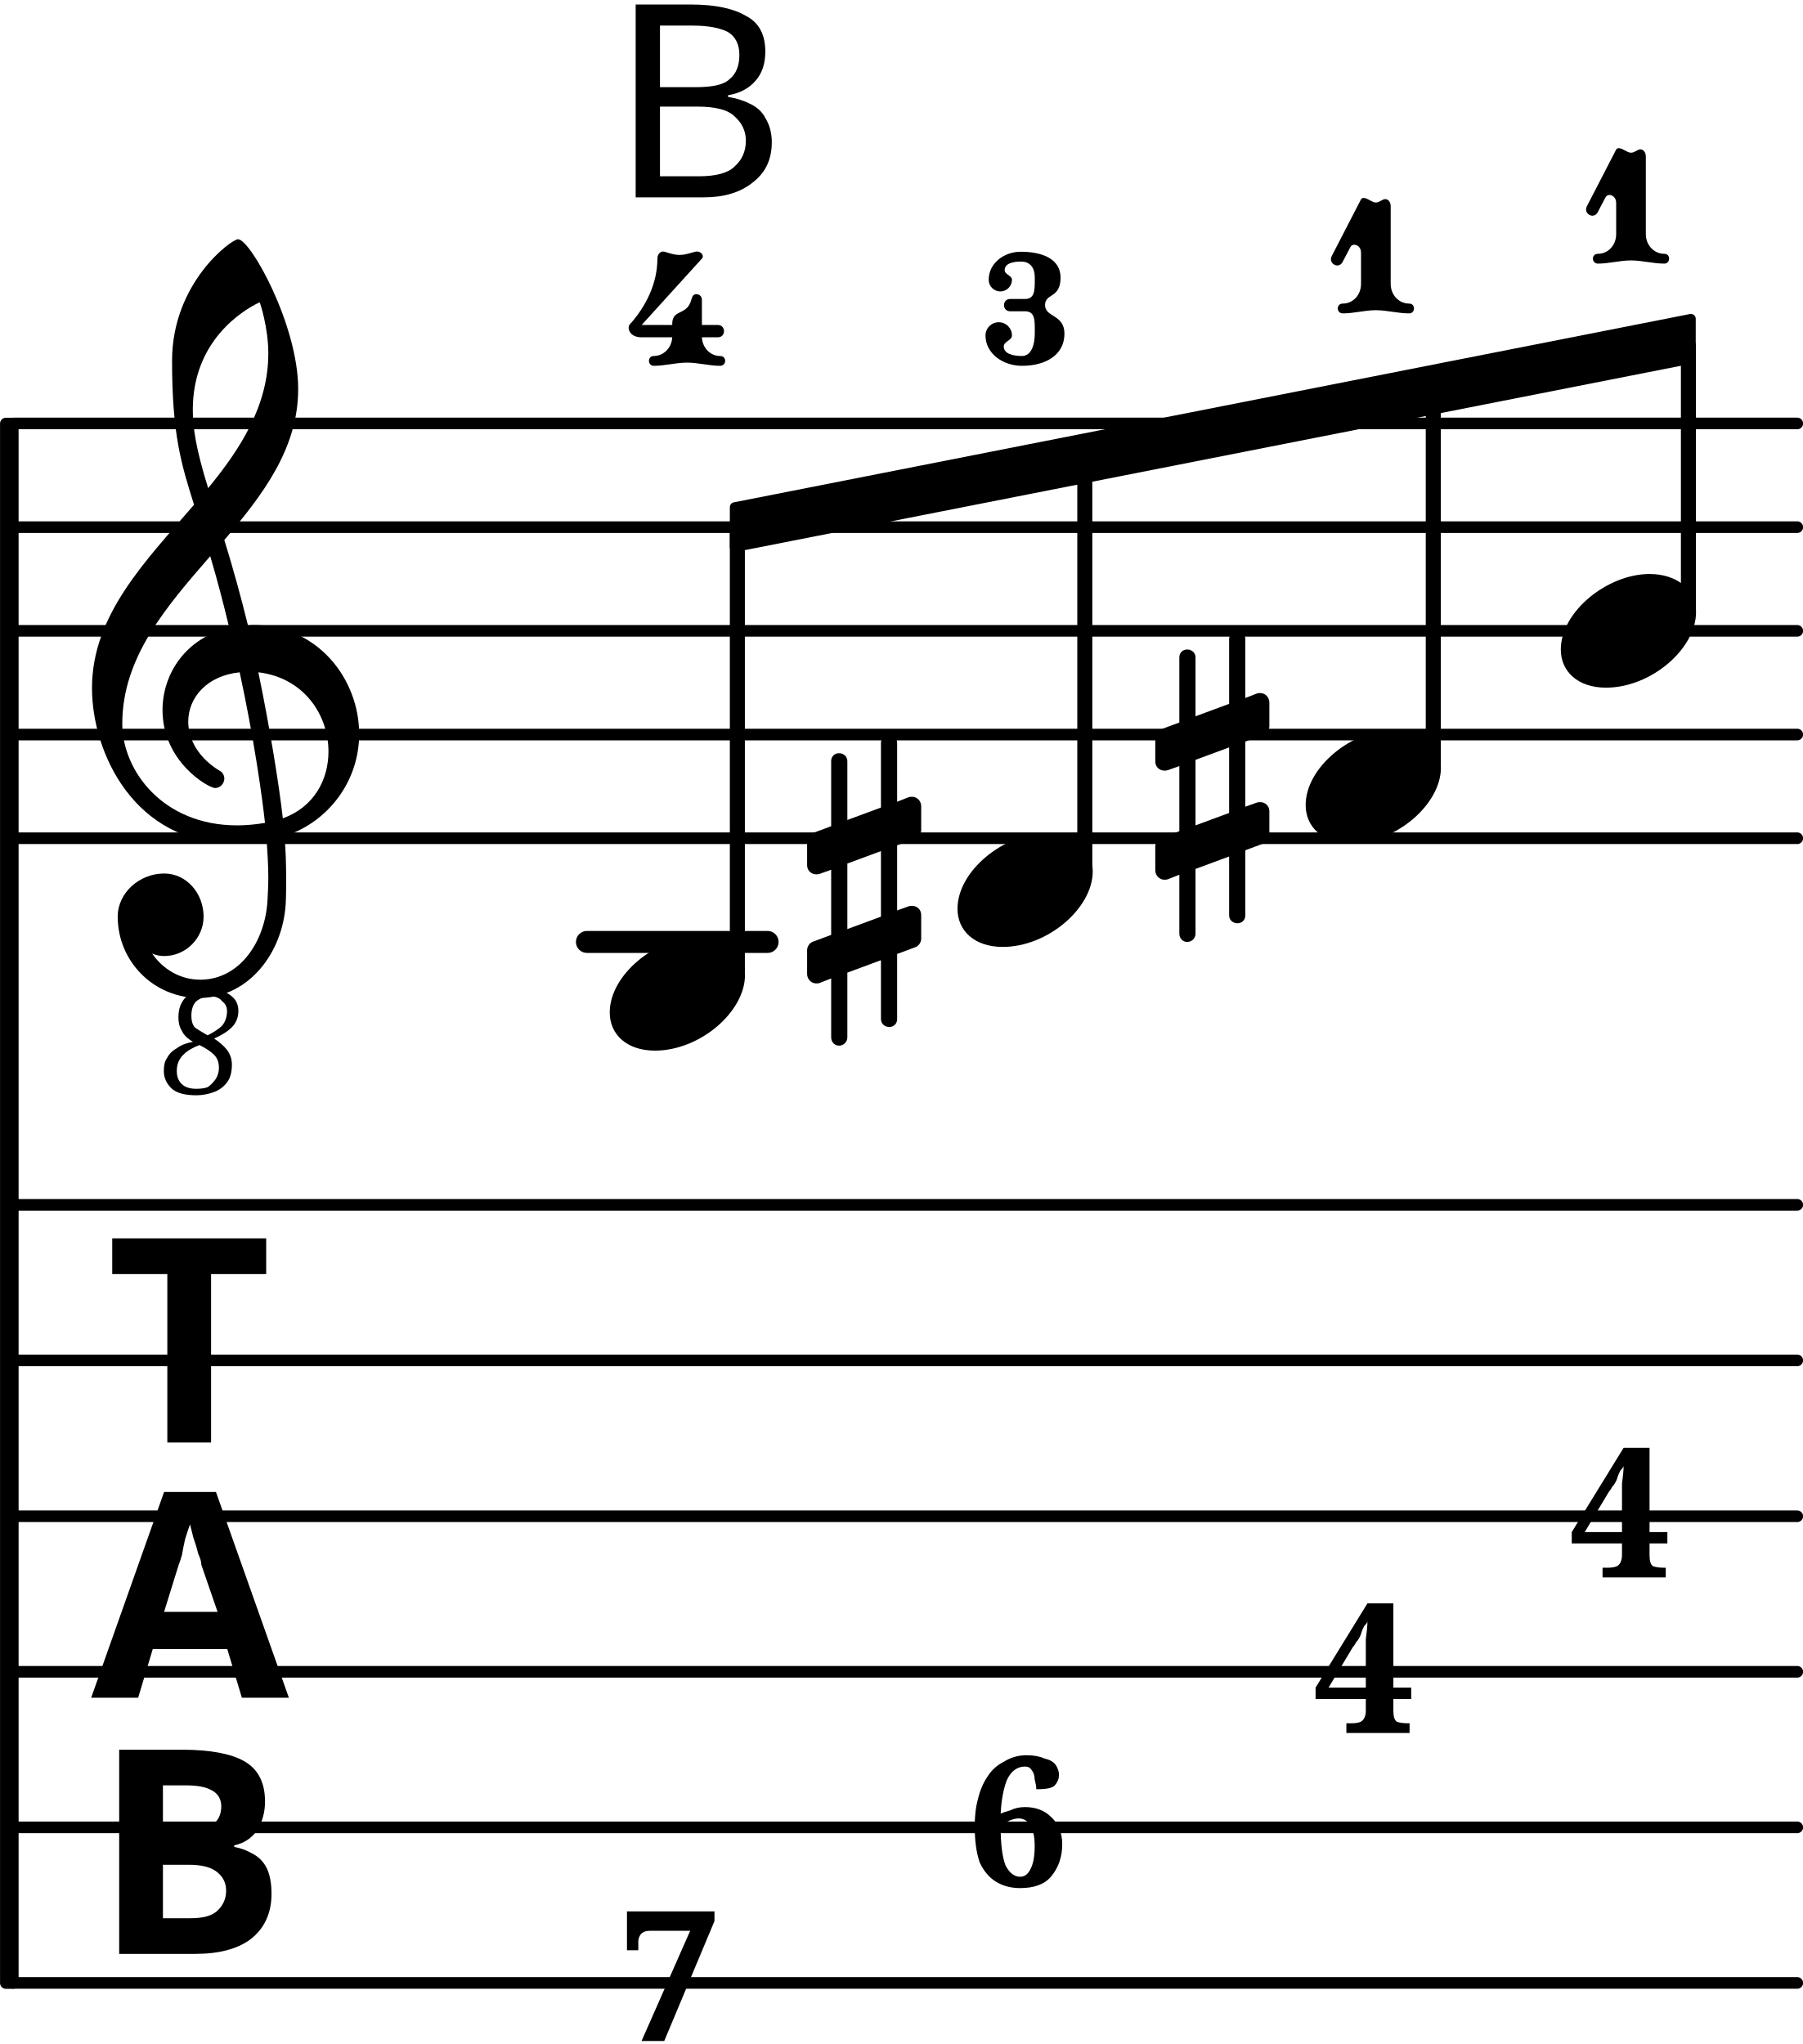
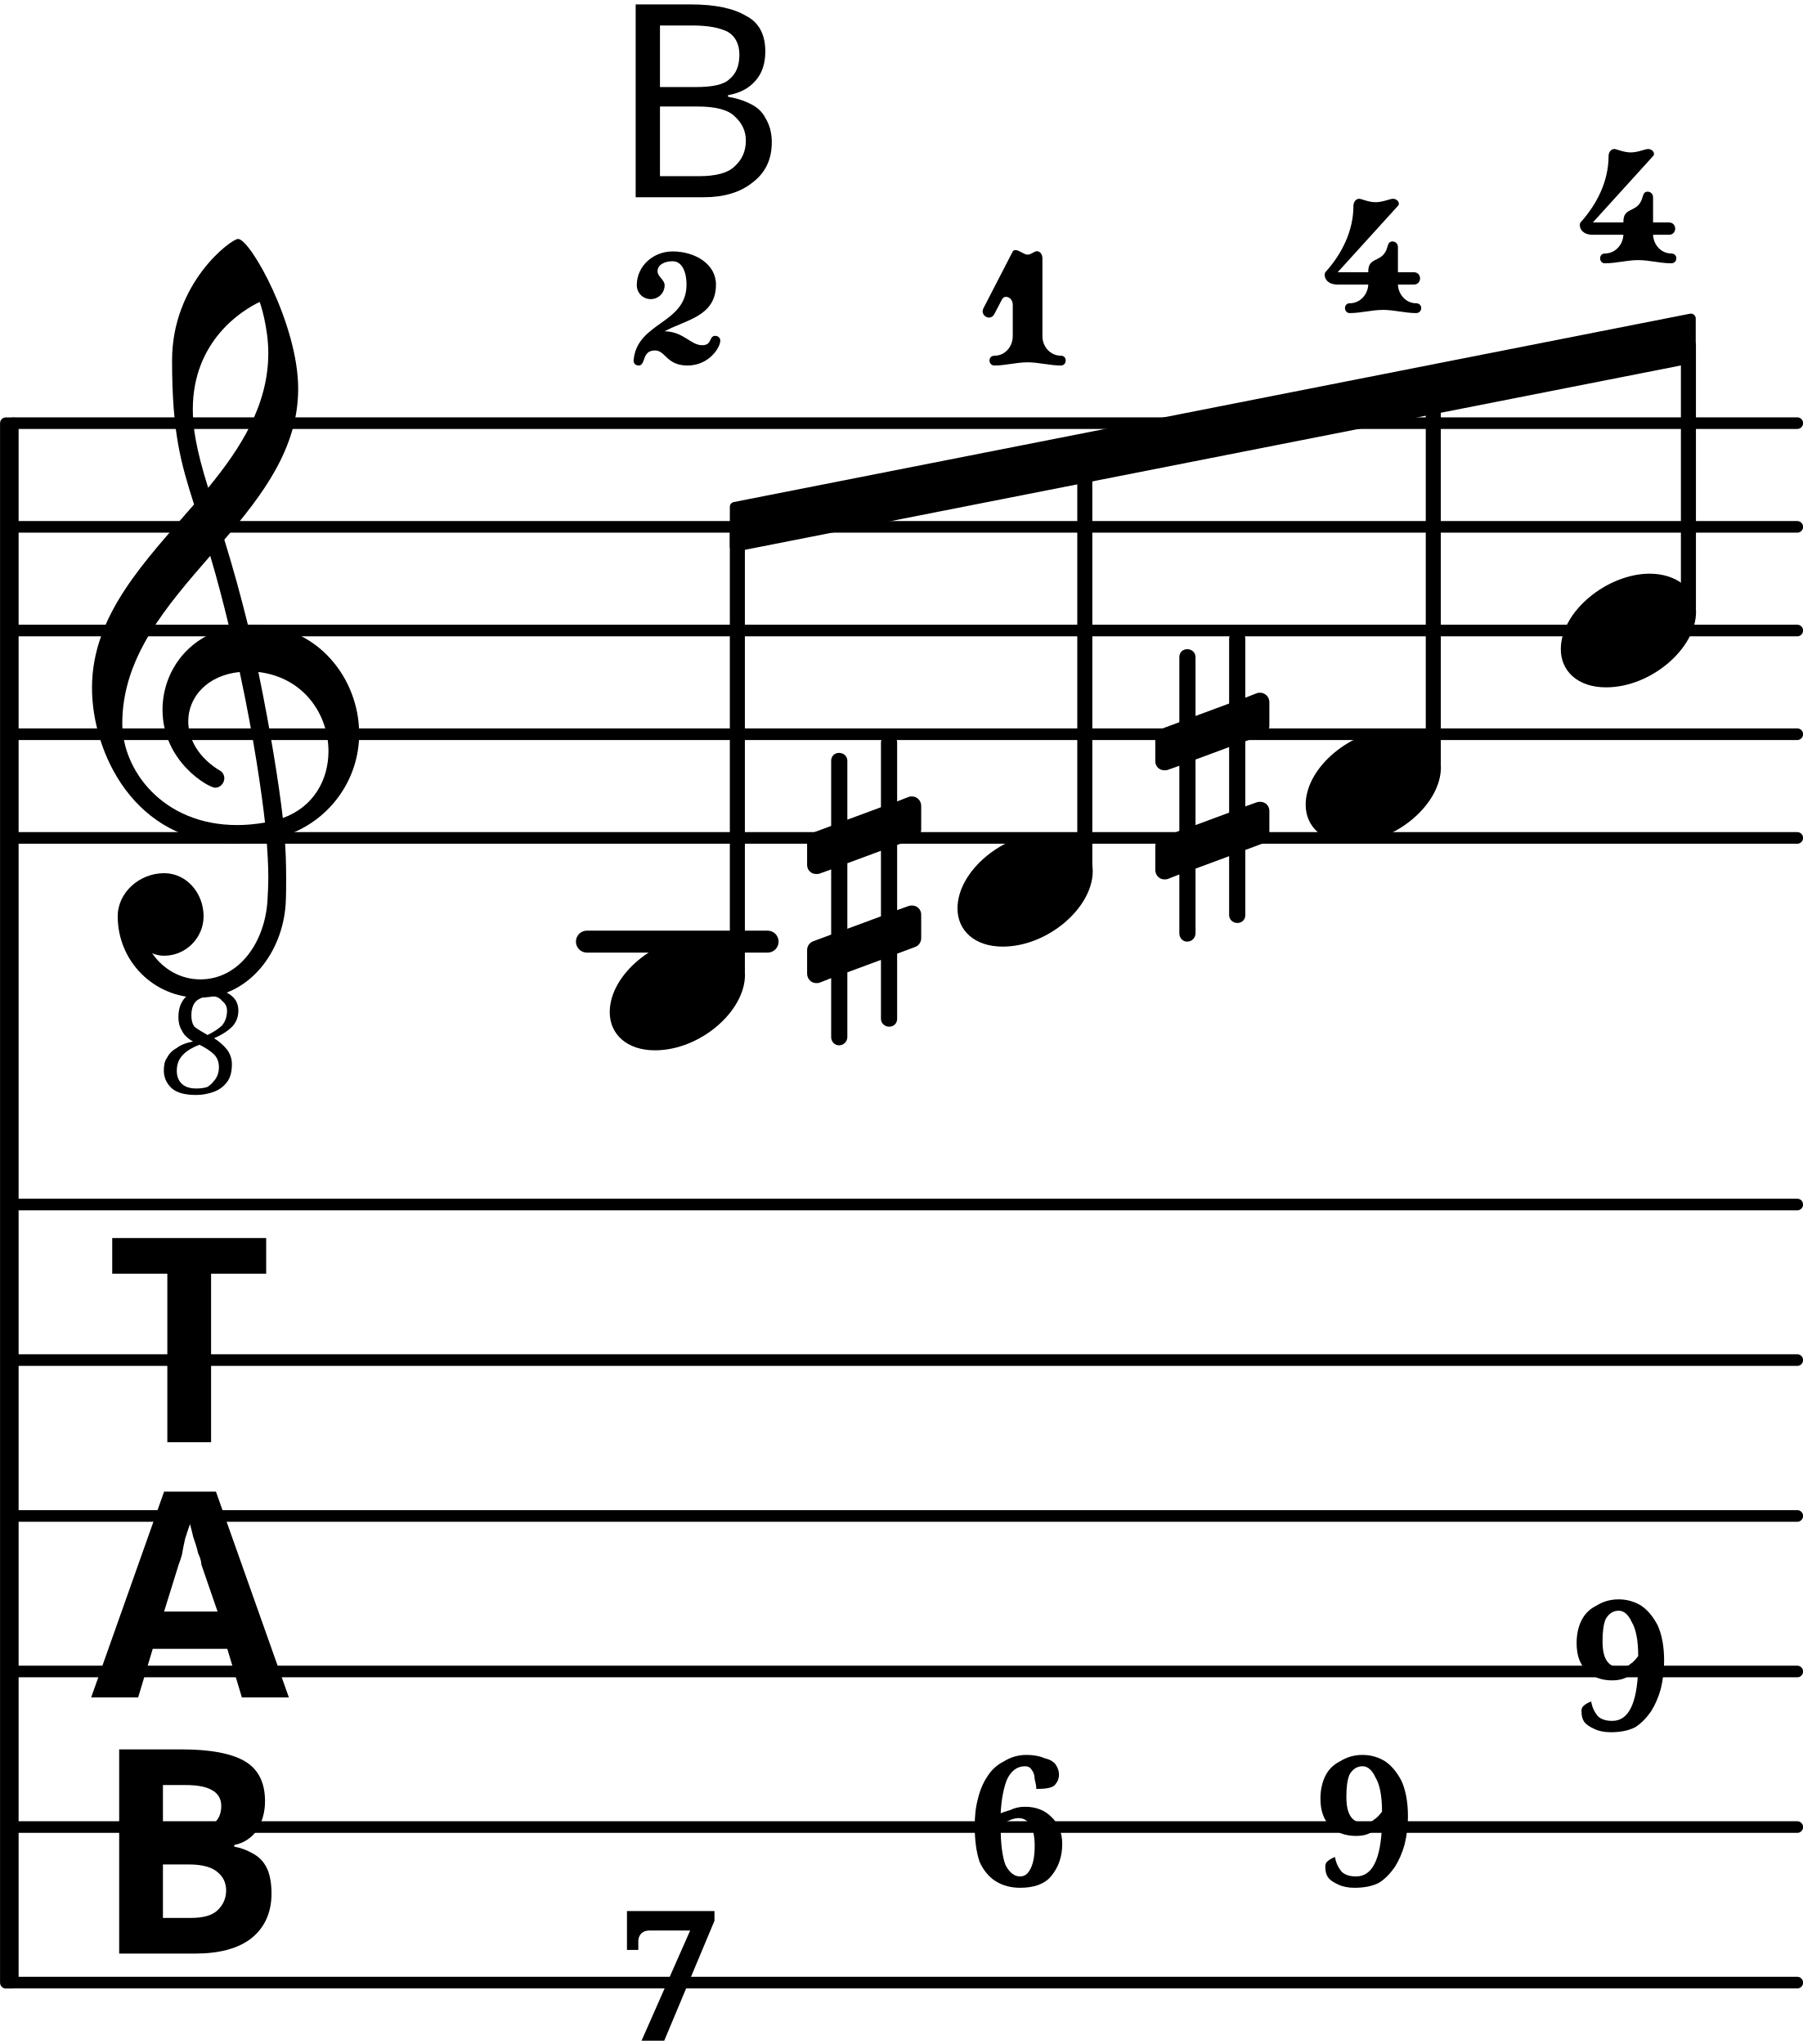
- <svg xmlns="http://www.w3.org/2000/svg" preserveAspectRatio="xMidYMid meet" viewBox="-0.079 -4.181 17.38 19.71">
+ <svg xmlns="http://www.w3.org/2000/svg" preserveAspectRatio="xMidYMid meet" viewBox="-0.079 -4.178 17.38 19.71">
  <g transform="translate(0, 4.902)">
    <rect x="5.474" y="-0.106" width="1.954" height="0.212" ry="0.106" fill="currentColor" />
  </g>
  <g transform="translate(0, 3.902)">
    <line stroke-linejoin="round" stroke-linecap="round" stroke-width="0.112" stroke="currentColor" x1="0.056" y1="0" x2="17.25" y2="0" />
  </g>
  <g transform="translate(0, 2.902)">
    <line stroke-linejoin="round" stroke-linecap="round" stroke-width="0.112" stroke="currentColor" x1="0.056" y1="0" x2="17.25" y2="0" />
  </g>
  <g transform="translate(0, 1.902)">
    <line stroke-linejoin="round" stroke-linecap="round" stroke-width="0.112" stroke="currentColor" x1="0.056" y1="0" x2="17.25" y2="0" />
  </g>
  <g transform="translate(0, 0.9023)">
    <line stroke-linejoin="round" stroke-linecap="round" stroke-width="0.112" stroke="currentColor" x1="0.056" y1="0" x2="17.25" y2="0" />
  </g>
  <g transform="translate(0, -0.0977)">
    <line stroke-linejoin="round" stroke-linecap="round" stroke-width="0.112" stroke="currentColor" x1="0.056" y1="0" x2="17.25" y2="0" />
  </g>
  <g transform="translate(0, 14.94)">
    <line stroke-linejoin="round" stroke-linecap="round" stroke-width="0.112" stroke="currentColor" x1="0.056" y1="0" x2="17.25" y2="0" />
  </g>
  <g transform="translate(0, 13.44)">
    <line stroke-linejoin="round" stroke-linecap="round" stroke-width="0.112" stroke="currentColor" x1="0.056" y1="0" x2="17.25" y2="0" />
  </g>
  <g transform="translate(0, 11.94)">
    <line stroke-linejoin="round" stroke-linecap="round" stroke-width="0.112" stroke="currentColor" x1="0.056" y1="0" x2="17.25" y2="0" />
  </g>
  <g transform="translate(0, 10.44)">
    <line stroke-linejoin="round" stroke-linecap="round" stroke-width="0.112" stroke="currentColor" x1="0.056" y1="0" x2="17.25" y2="0" />
  </g>
  <g transform="translate(0, 8.937)">
    <line stroke-linejoin="round" stroke-linecap="round" stroke-width="0.112" stroke="currentColor" x1="0.056" y1="0" x2="17.25" y2="0" />
  </g>
  <g transform="translate(0, 7.437)">
    <line stroke-linejoin="round" stroke-linecap="round" stroke-width="0.112" stroke="currentColor" x1="0.056" y1="0" x2="17.25" y2="0" />
  </g>
  <g transform="translate(6.958, 0.9023)">
    <polygon stroke-linejoin="round" stroke-linecap="round" stroke-width="0.094" fill="currentColor" stroke="currentColor" points="9.266 -2.009 9.266 -1.623 0.047 0.193 0.047 -0.193" />
  </g>
-   <g transform="translate(5.8, -2.278)">
+   <g transform="translate(5.8, -2.276)">
    <text font-family="sans" font-size="2.616" text-anchor="start" fill="currentColor">
      <tspan>B</tspan>
    </text>
  </g>
  <g transform="translate(5.8, 5.402)">
    <path transform="scale(0.004, -0.004)" d="M0 -45c0 92 113 182 214 182c64 0 112 -36 112 -92c0 -88 -108 -182 -217 -182c-68 0 -109 39 -109 92z" fill="currentColor" />
  </g>
-   <g transform="translate(5.989, -0.6535)">
-     <path transform="scale(0.0022, -0.0022)" d="M148 501c10 0 41 -15 72 -15c32 0 63 15 76 15c15 0 26 -11 26 -21c0 -4 -1 -7 -4 -10l-264 -291h134v4c0 60 50 41 75 85c7 11 8 24 14 36c3 7 10 10 17 10c11 0 24 -8 24 -25v-110h70c18 0 27 -14 27 -27s-9 -27 -27 -27h-70c2 -45 36 -82 80 -82c14 0 22 -10 22 -21 s-8 -22 -22 -22c-49 0 -96 14 -145 14s-97 -14 -146 -14c-14 0 -21 11 -21 22s7 21 21 21c44 0 79 37 81 82h-134c-43 0 -57 25 -57 42c0 5 1 10 3 12c73 81 123 182 123 291c0 17 11 31 25 31z" fill="currentColor" />
+   <g transform="translate(6.03, -0.6535)">
+     <path transform="scale(0.0022, -0.0022)" d="M94 66c-60 0 -39 -66 -72 -66c-11 0 -22 7 -22 21v2c15 169 232 158 232 332c0 50 -17 102 -61 102c-33 0 -66 -14 -66 -44c0 -24 31 -37 31 -61c0 -34 -27 -61 -61 -61s-61 27 -61 61c0 84 72 148 157 148c98 0 190 -55 190 -145c0 -140 -131 -154 -225 -205 c85 -2 113 -61 165 -61c45 0 28 41 57 41c11 0 22 -8 22 -21c0 -29 -48 -109 -144 -109c-92 0 -96 66 -142 66z" fill="currentColor" />
  </g>
  <g transform="translate(0.8, 2.902)">
    <path transform="scale(0.004, -0.004)" d="M265 -635h-5c-108 0 -196 87 -196 196c0 58 53 104 112 104c54 0 95 -48 95 -104c0 -52 -43 -95 -95 -95c-10 0 -20 2 -29 6c26 -38 68 -63 116 -63h3zM403 150c28 -135 50 -272 59 -352c75 27 110 93 110 161c0 88 -59 178 -169 191zM75 26c0 -112 97 -245 277 -245 c21 0 43 2 67 6c-7 65 -27 206 -61 363c-79 -8 -124 -61 -124 -119c0 -43 25 -89 80 -121c5 -5 7 -11 7 -16c0 -12 -10 -23 -22 -23c-16 0 -127 63 -127 188c0 89 58 175 161 198c-14 58 -29 116 -46 173c-106 -122 -212 -244 -212 -404zM354 1194c30 0 145 -207 145 -361 c0 -143 -85 -255 -178 -364c21 -68 40 -137 57 -206c4 0 8 1 12 1c156 0 256 -130 256 -263c0 -113 -74 -212 -180 -246c3 -34 4 -68 4 -102c0 -20 0 -40 -1 -60c-7 -120 -89 -225 -204 -228l1 44c93 2 153 92 159 190c1 19 2 37 2 56c0 30 -2 60 -4 90 c-28 -5 -54 -8 -79 -8c-240 0 -342 219 -342 375c0 177 130 307 246 442c-31 98 -53 170 -53 347c0 188 143 293 159 293zM427 919c0 62 -20 123 -21 123c-40 -19 -161 -92 -161 -259c0 -42 7 -93 37 -189c78 95 145 199 145 325z" fill="currentColor" />
  </g>
  <g transform="translate(1.485, 6.365)">
    <text font-family="serif" font-style="italic" font-size="1.386" text-anchor="start" fill="currentColor">
      <tspan>8</tspan>
    </text>
  </g>
  <g transform="translate(5.888, 15.5)">
    <text font-family="serif" font-weight="bold" font-size="1.746" text-anchor="start" fill="currentColor">
      <tspan>7</tspan>
    </text>
  </g>
  <g transform="translate(0.9406, 9.729)">
    <text font-family="sans" font-weight="bold" font-size="2.772" text-anchor="start" fill="currentColor">
      <tspan>T</tspan>
    </text>
  </g>
  <g transform="translate(0.8, 12.19)">
    <text font-family="sans" font-weight="bold" font-size="2.772" text-anchor="start" fill="currentColor">
      <tspan>A</tspan>
    </text>
  </g>
  <g transform="translate(0.8201, 14.66)">
    <text font-family="sans" font-weight="bold" font-size="2.772" text-anchor="start" fill="currentColor">
      <tspan>B</tspan>
    </text>
  </g>
  <g transform="translate(7.03, 1.902)">
    <rect x="-0.072" y="-1.014" width="0.145" height="4.335" ry="0.047" fill="currentColor" />
  </g>
  <g transform="translate(9.153, 4.402)">
    <path transform="scale(0.004, -0.004)" d="M0 -45c0 92 113 182 214 182c64 0 112 -36 112 -92c0 -88 -108 -182 -217 -182c-68 0 -109 39 -109 92z" fill="currentColor" />
  </g>
-   <g transform="translate(9.423, -0.6535)">
-     <path transform="scale(0.0022, -0.0022)" d="M261 266c0 -54 85 -40 85 -125c0 -94 -83 -141 -186 -141c-84 0 -160 54 -160 133c0 32 26 58 58 58s58 -26 58 -58c0 -22 -36 -26 -36 -48c0 -33 42 -42 80 -42c41 0 56 50 56 98v21c0 44 -2 77 -43 77h-65c-18 0 -27 14 -27 27s9 27 27 27h65c42 0 43 36 43 83v11 c0 43 -20 70 -61 70c-34 0 -71 -8 -71 -38c0 -19 32 -23 32 -42c0 -28 -23 -51 -51 -51s-51 23 -51 51c0 72 66 123 141 123c93 0 174 -31 174 -113c0 -94 -68 -67 -68 -121z" fill="currentColor" />
+   <g transform="translate(9.402, -0.6535)">
+     <path transform="scale(0.0022, -0.0022)" d="M194 486c16 0 29 15 41 15c13 0 24 -13 24 -31v-341c0 -47 35 -86 81 -86c14 0 21 -10 21 -21s-7 -22 -21 -22c-49 0 -97 14 -146 14s-96 -14 -145 -14c-14 0 -22 11 -22 22s8 21 22 21c46 0 80 39 80 86v137c0 23 -16 35 -30 35c-7 0 -13 -4 -17 -11l-34 -65 c-5 -10 -14 -15 -23 -15c-14 0 -28 12 -28 27c0 4 1 8 3 13l129 250c2 4 7 6 11 6c18 0 37 -20 54 -20z" fill="currentColor" />
  </g>
  <g transform="translate(9.241, 14.01)">
    <text font-family="serif" font-weight="bold" font-size="1.746" text-anchor="start" fill="currentColor">
      <tspan>6</tspan>
    </text>
  </g>
  <g transform="translate(10.38, 1.902)">
    <rect x="-0.072" y="-1.668" width="0.145" height="3.989" ry="0.047" fill="currentColor" />
  </g>
  <g transform="translate(7.703, 4.402)">
    <path transform="scale(0.004, -0.004)" d="M0 117c0 9 6 18 15 21l43 16v157c0 11 8 19 19 19s20 -8 20 -19v-142l81 30v156c0 11 9 20 20 20s19 -9 19 -20v-142l28 11c3 1 5 1 8 1c12 0 22 -10 22 -23v-57c0 -9 -6 -18 -15 -21l-43 -16v-157l28 10c3 1 5 1 8 1c12 0 22 -9 22 -22v-57c0 -9 -6 -18 -15 -21l-43 -16 v-157c0 -11 -8 -19 -19 -19s-20 8 -20 19v142l-81 -30v-156c0 -11 -9 -20 -20 -20s-19 9 -19 20v142l-28 -11c-3 -1 -5 -1 -8 -1c-12 0 -22 10 -22 23v57c0 9 6 18 15 21l43 16v157l-28 -10c-3 -1 -5 -1 -8 -1c-12 0 -22 9 -22 22v57zM178 94l-81 -30v-158l81 30v158z" fill="currentColor" />
  </g>
  <g transform="translate(12.51, 3.402)">
    <path transform="scale(0.004, -0.004)" d="M0 -45c0 92 113 182 214 182c64 0 112 -36 112 -92c0 -88 -108 -182 -217 -182c-68 0 -109 39 -109 92z" fill="currentColor" />
  </g>
-   <g transform="translate(12.76, -1.159)">
-     <path transform="scale(0.0022, -0.0022)" d="M194 486c16 0 29 15 41 15c13 0 24 -13 24 -31v-341c0 -47 35 -86 81 -86c14 0 21 -10 21 -21s-7 -22 -21 -22c-49 0 -97 14 -146 14s-96 -14 -145 -14c-14 0 -22 11 -22 22s8 21 22 21c46 0 80 39 80 86v137c0 23 -16 35 -30 35c-7 0 -13 -4 -17 -11l-34 -65 c-5 -10 -14 -15 -23 -15c-14 0 -28 12 -28 27c0 4 1 8 3 13l129 250c2 4 7 6 11 6c18 0 37 -20 54 -20z" fill="currentColor" />
+   <g transform="translate(12.7, -1.159)">
+     <path transform="scale(0.0022, -0.0022)" d="M148 501c10 0 41 -15 72 -15c32 0 63 15 76 15c15 0 26 -11 26 -21c0 -4 -1 -7 -4 -10l-264 -291h134v4c0 60 50 41 75 85c7 11 8 24 14 36c3 7 10 10 17 10c11 0 24 -8 24 -25v-110h70c18 0 27 -14 27 -27s-9 -27 -27 -27h-70c2 -45 36 -82 80 -82c14 0 22 -10 22 -21 s-8 -22 -22 -22c-49 0 -96 14 -145 14s-97 -14 -146 -14c-14 0 -21 11 -21 22s7 21 21 21c44 0 79 37 81 82h-134c-43 0 -57 25 -57 42c0 5 1 10 3 12c73 81 123 182 123 291c0 17 11 31 25 31z" fill="currentColor" />
  </g>
-   <g transform="translate(12.59, 12.53)">
+   <g transform="translate(12.59, 14.01)">
    <text font-family="serif" font-weight="bold" font-size="1.746" text-anchor="start" fill="currentColor">
-       <tspan>4</tspan>
+       <tspan>9</tspan>
    </text>
  </g>
  <g transform="translate(13.74, 1.902)">
    <rect x="-0.072" y="-2.321" width="0.145" height="3.642" ry="0.047" fill="currentColor" />
  </g>
  <g transform="translate(11.06, 3.402)">
    <path transform="scale(0.004, -0.004)" d="M0 117c0 9 6 18 15 21l43 16v157c0 11 8 19 19 19s20 -8 20 -19v-142l81 30v156c0 11 9 20 20 20s19 -9 19 -20v-142l28 11c3 1 5 1 8 1c12 0 22 -10 22 -23v-57c0 -9 -6 -18 -15 -21l-43 -16v-157l28 10c3 1 5 1 8 1c12 0 22 -9 22 -22v-57c0 -9 -6 -18 -15 -21l-43 -16 v-157c0 -11 -8 -19 -19 -19s-20 8 -20 19v142l-81 -30v-156c0 -11 -9 -20 -20 -20s-19 9 -19 20v142l-28 -11c-3 -1 -5 -1 -8 -1c-12 0 -22 10 -22 23v57c0 9 6 18 15 21l43 16v157l-28 -10c-3 -1 -5 -1 -8 -1c-12 0 -22 9 -22 22v57zM178 94l-81 -30v-158l81 30v158z" fill="currentColor" />
  </g>
  <g transform="translate(14.97, 1.902)">
    <path transform="scale(0.004, -0.004)" d="M0 -45c0 92 113 182 214 182c64 0 112 -36 112 -92c0 -88 -108 -182 -217 -182c-68 0 -109 39 -109 92z" fill="currentColor" />
  </g>
-   <g transform="translate(15.22, -1.639)">
-     <path transform="scale(0.0022, -0.0022)" d="M194 486c16 0 29 15 41 15c13 0 24 -13 24 -31v-341c0 -47 35 -86 81 -86c14 0 21 -10 21 -21s-7 -22 -21 -22c-49 0 -97 14 -146 14s-96 -14 -145 -14c-14 0 -22 11 -22 22s8 21 22 21c46 0 80 39 80 86v137c0 23 -16 35 -30 35c-7 0 -13 -4 -17 -11l-34 -65 c-5 -10 -14 -15 -23 -15c-14 0 -28 12 -28 27c0 4 1 8 3 13l129 250c2 4 7 6 11 6c18 0 37 -20 54 -20z" fill="currentColor" />
+   <g transform="translate(15.16, -1.639)">
+     <path transform="scale(0.0022, -0.0022)" d="M148 501c10 0 41 -15 72 -15c32 0 63 15 76 15c15 0 26 -11 26 -21c0 -4 -1 -7 -4 -10l-264 -291h134v4c0 60 50 41 75 85c7 11 8 24 14 36c3 7 10 10 17 10c11 0 24 -8 24 -25v-110h70c18 0 27 -14 27 -27s-9 -27 -27 -27h-70c2 -45 36 -82 80 -82c14 0 22 -10 22 -21 s-8 -22 -22 -22c-49 0 -96 14 -145 14s-97 -14 -146 -14c-14 0 -21 11 -21 22s7 21 21 21c44 0 79 37 81 82h-134c-43 0 -57 25 -57 42c0 5 1 10 3 12c73 81 123 182 123 291c0 17 11 31 25 31z" fill="currentColor" />
  </g>
-   <g transform="translate(15.06, 11.03)">
+   <g transform="translate(15.06, 12.51)">
    <text font-family="serif" font-weight="bold" font-size="1.746" text-anchor="start" fill="currentColor">
-       <tspan>4</tspan>
+       <tspan>9</tspan>
    </text>
  </g>
  <g transform="translate(16.2, 1.902)">
    <rect x="-0.072" y="-2.802" width="0.145" height="2.622" ry="0.047" fill="currentColor" />
  </g>
  <g transform="translate(-0.0786, 7.42)">
    <rect x="0" y="-7.573" width="0.179" height="15.15" ry="0.056" fill="currentColor" />
  </g>
</svg>
